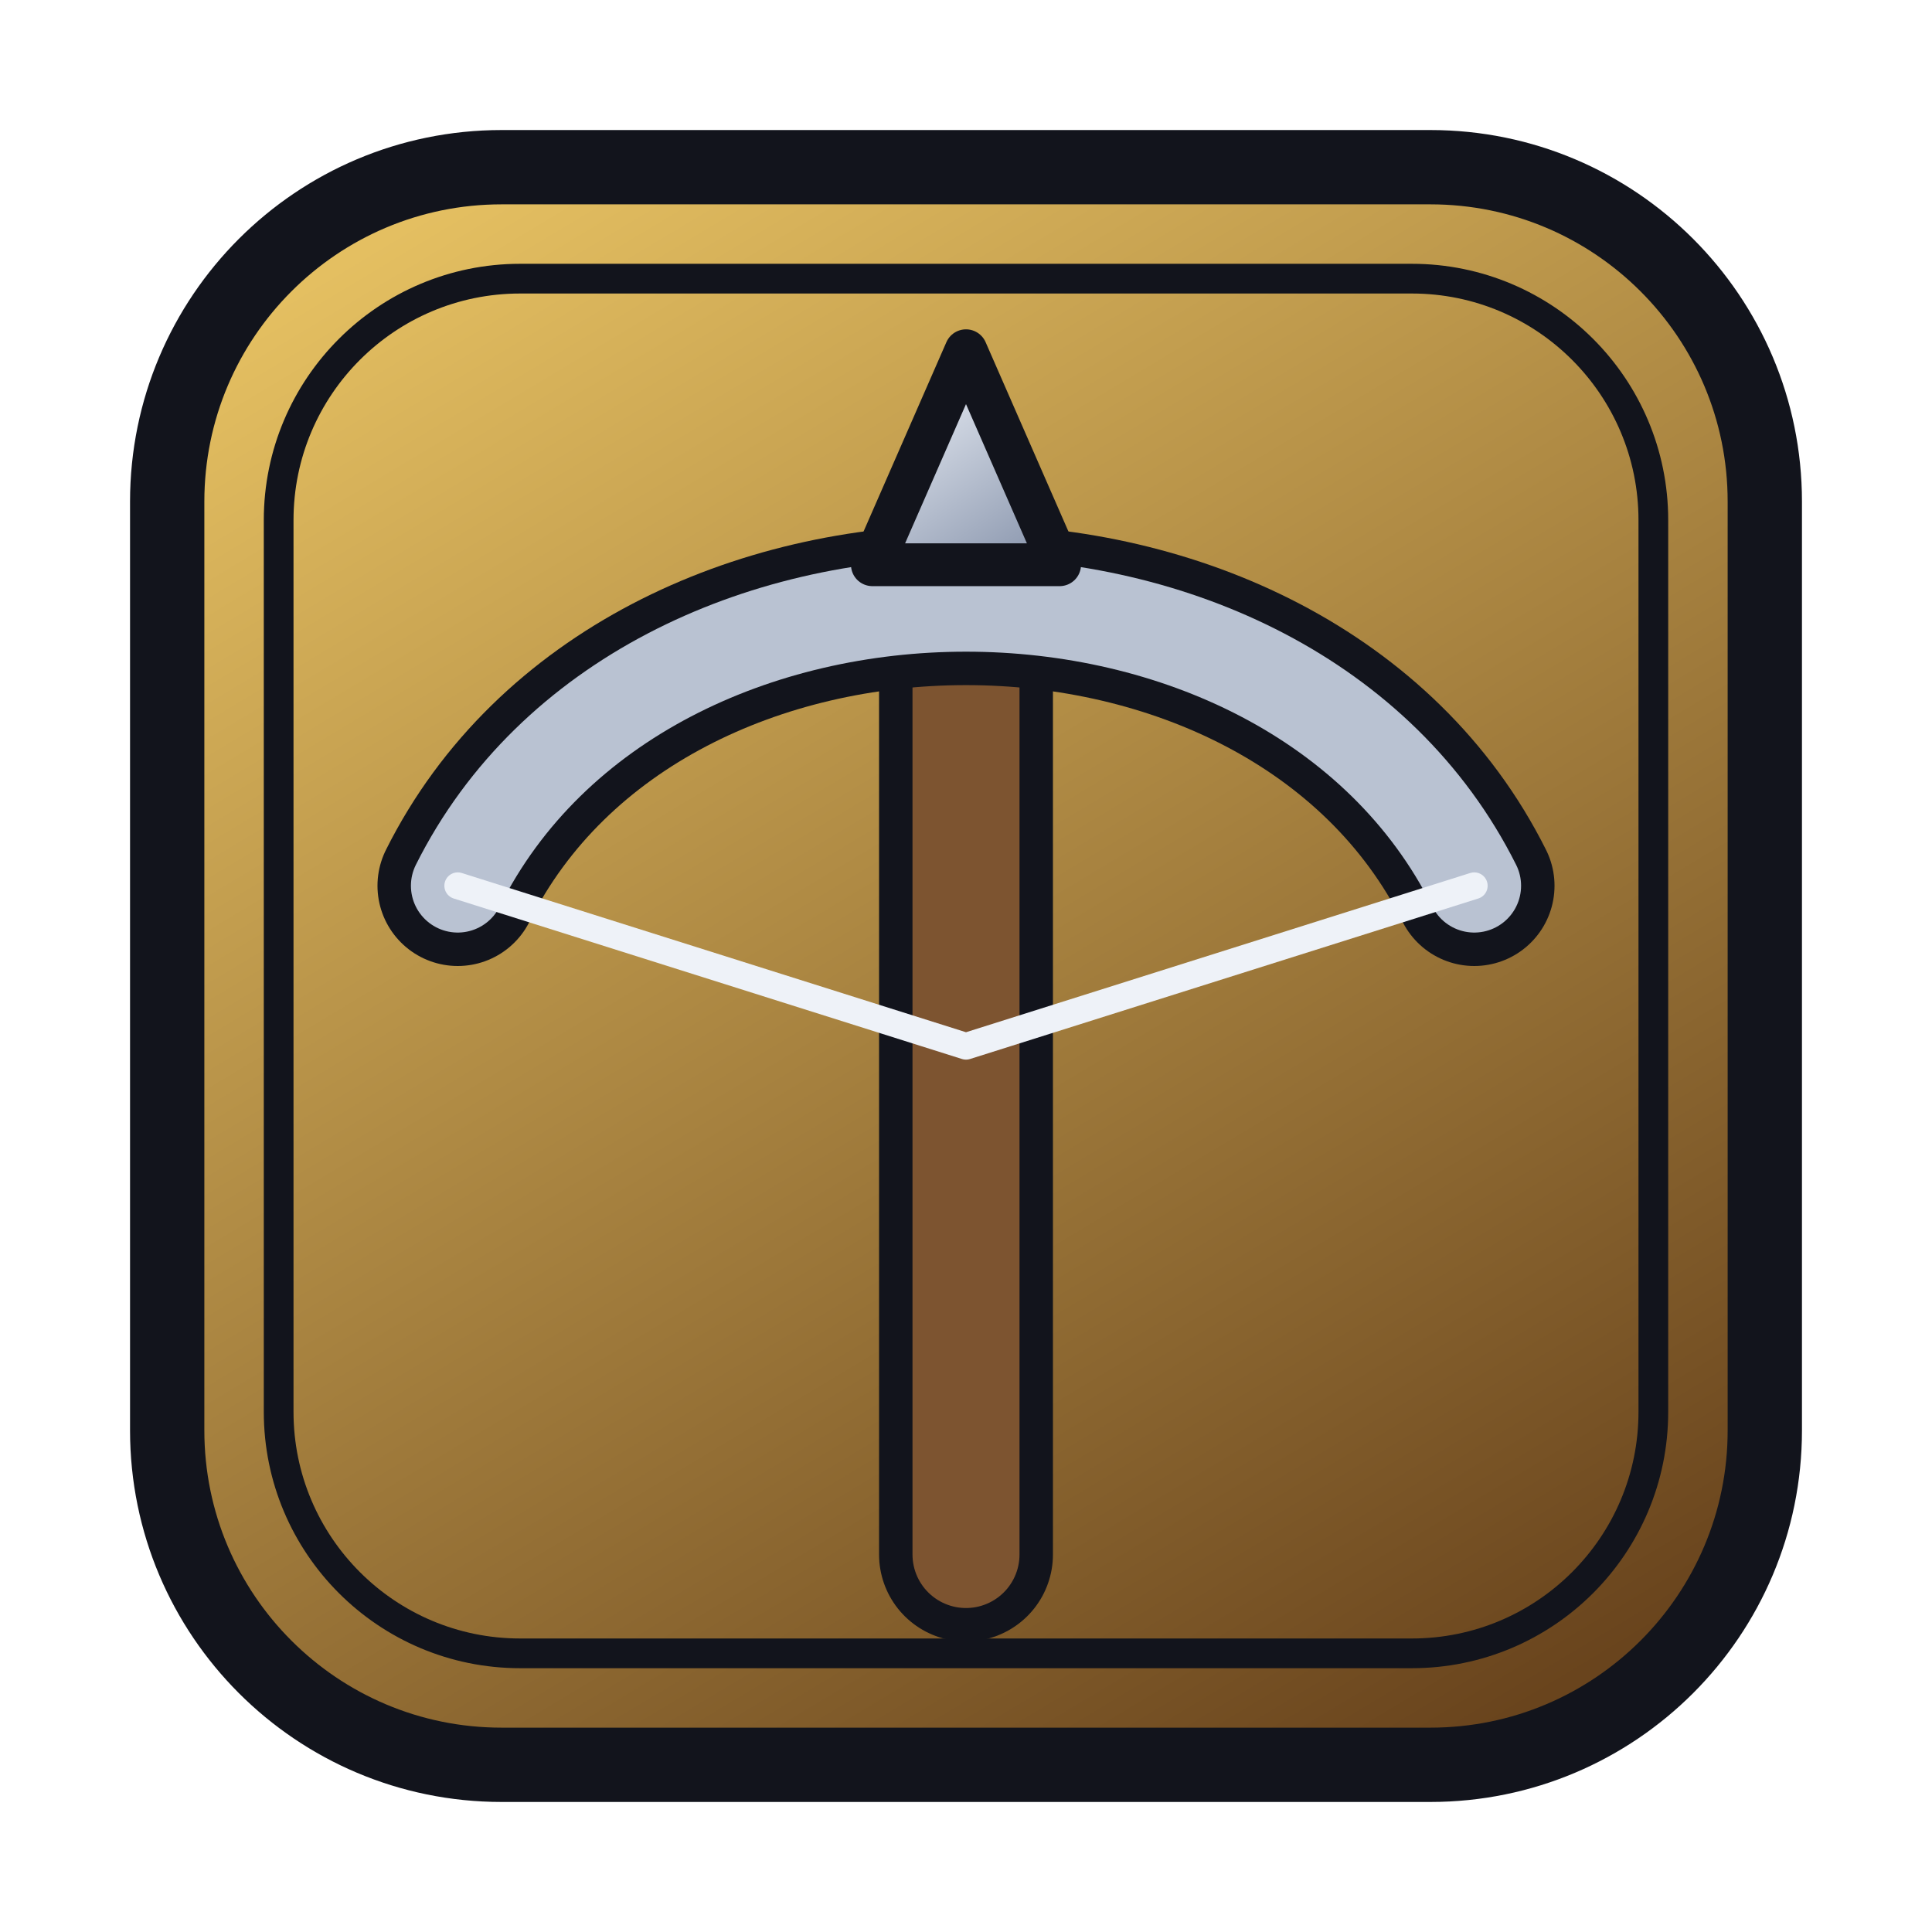
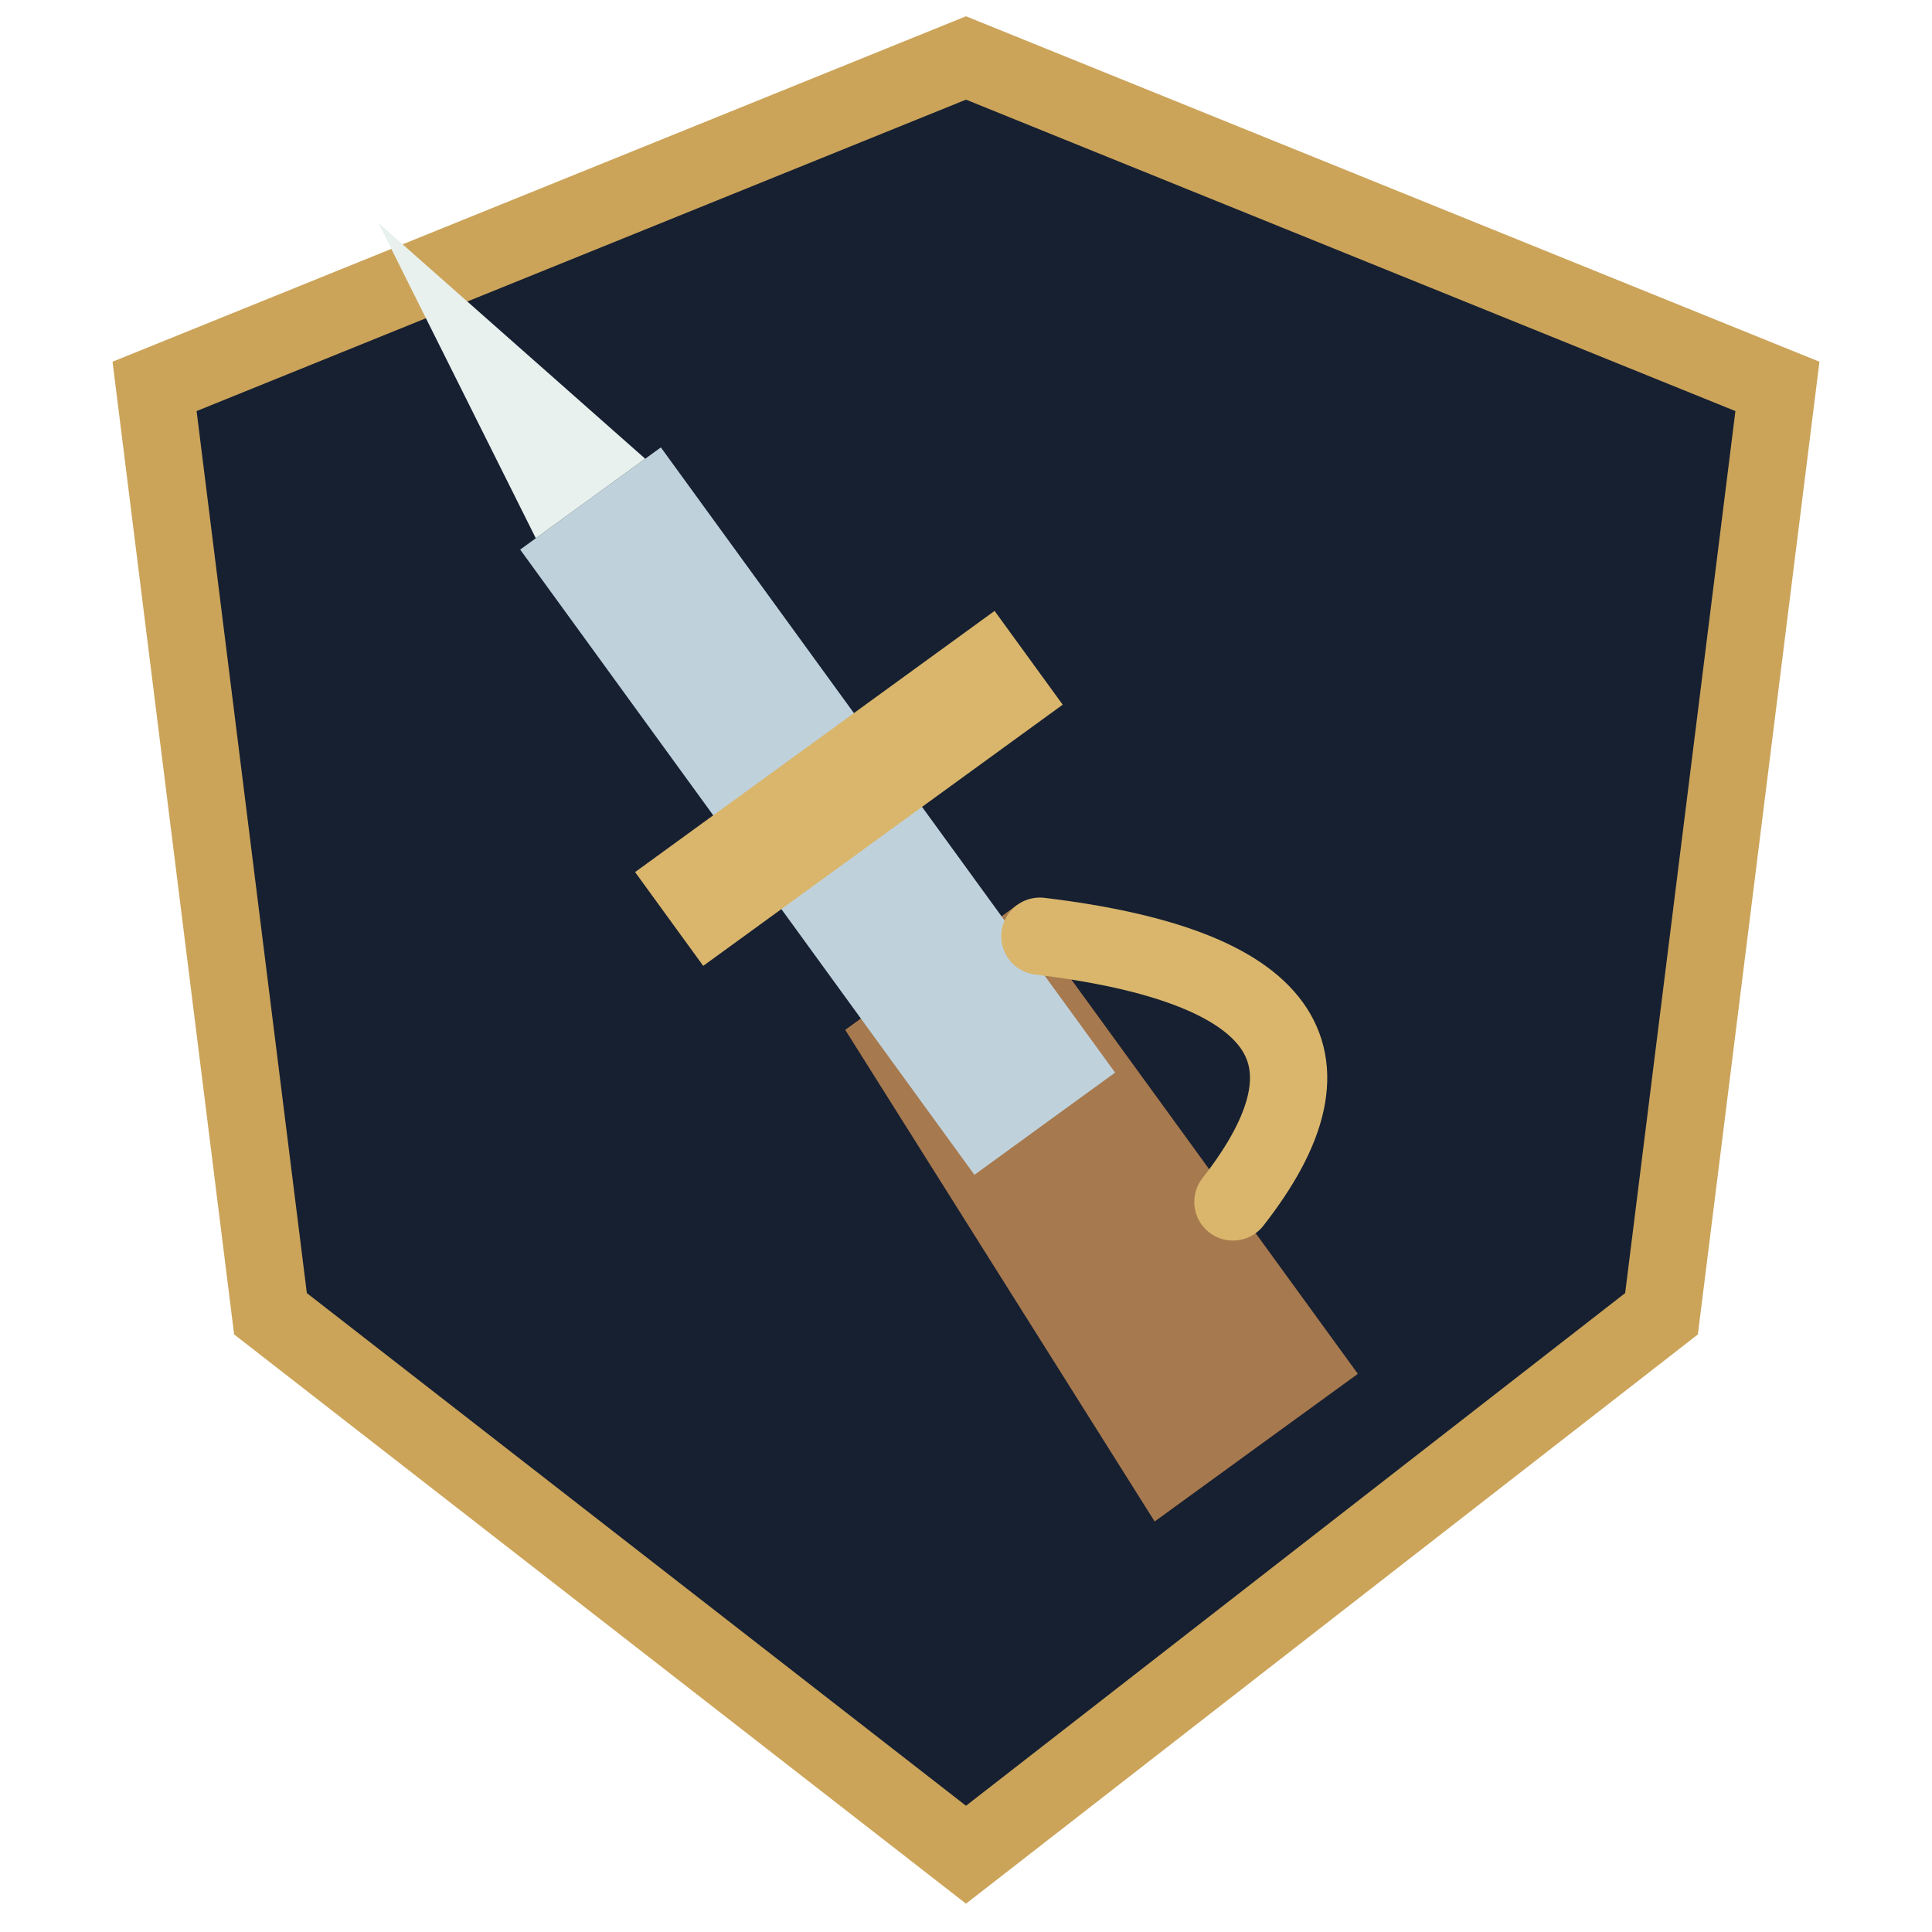
- <svg xmlns="http://www.w3.org/2000/svg" viewBox="-2 -2 104 104">
-   <defs>
-     <linearGradient id="gff7a6ba61b1b" x1="0.2" y1="0" x2="0.8" y2="1">
-       <stop offset="0" stop-color="#ff7a6b" />
-       <stop offset="1" stop-color="#a61b1b" />
-     </linearGradient>
-     <linearGradient id="gffe68ac9831c" x1="0.2" y1="0" x2="0.8" y2="1">
-       <stop offset="0" stop-color="#ffe68a" />
-       <stop offset="1" stop-color="#c9831c" />
-     </linearGradient>
-     <linearGradient id="ge4bf6169441d" x1="0.2" y1="0" x2="0.8" y2="1">
-       <stop offset="0" stop-color="#e4bf61" />
-       <stop offset="1" stop-color="#69441d" />
-     </linearGradient>
-     <linearGradient id="gdcf8ff55aeea" x1="0.2" y1="0" x2="0.8" y2="1">
-       <stop offset="0" stop-color="#dcf8ff" />
-       <stop offset="1" stop-color="#55aeea" />
-     </linearGradient>
-     <linearGradient id="gfff8a0f0a31c" x1="0.2" y1="0" x2="0.8" y2="1">
-       <stop offset="0" stop-color="#fff8a0" />
-       <stop offset="1" stop-color="#f0a31c" />
-     </linearGradient>
-     <linearGradient id="gf0f4fa8c98af" x1="0.2" y1="0" x2="0.8" y2="1">
-       <stop offset="0" stop-color="#f0f4fa" />
-       <stop offset="1" stop-color="#8c98af" />
-     </linearGradient>
-   </defs>
-   <rect x="7" y="7" width="86" height="86" rx="18" fill="url(#ge4bf6169441d)" stroke="#12141c" stroke-width="4" />
-   <rect x="13" y="13" width="74" height="74" rx="13" fill="none" stroke="#12141c" stroke-width="1.6" />
-   <g transform="translate(50 50) rotate(0) scale(0.72) translate(-50 -50)">
-     <polyline points="50,94 50,22" fill="none" stroke="#12141c" stroke-width="13" stroke-linecap="round" stroke-linejoin="round" />
-     <polyline points="50,94 50,22" fill="none" stroke="#7d5430" stroke-width="8" stroke-linecap="round" stroke-linejoin="round" />
-     <path d="M12 44 C26 16 74 16 88 44" fill="none" stroke="#12141c" stroke-width="12" stroke-linecap="round" />
-     <path d="M12 44 C26 16 74 16 88 44" fill="none" stroke="#b9c2d2" stroke-width="7" stroke-linecap="round" />
-     <polyline points="12,44 50,56 88,44" fill="none" stroke="#eef2f8" stroke-width="2" stroke-linecap="round" stroke-linejoin="round" />
-     <polygon points="50,4 43,20 57,20" fill="url(#gf0f4fa8c98af)" stroke="#12141c" stroke-width="3.2" stroke-linejoin="round" />
+ <svg xmlns="http://www.w3.org/2000/svg" viewBox="0 0 100 100">
+   <path fill="#172031" stroke="#cba45a" stroke-width="4" d="M50 3 92 20 86 68 50 96 14 68 8 20z" />
+   <g stroke-width="4" stroke-linecap="round" fill="none">
+     <g transform="rotate(-36 50 50)">
+       <path fill="#a7794e" d="M41 79h13V49H43z" />
+       <path fill="#bfd2dc" d="M44 19h9v40h-9z" />
+       <path fill="#e8f1ed" d="m45 19 3-18 4 18z" />
+       <path fill="#d9b66c" d="M39 36h23v6H39z" />
+       <path stroke="#d9b66c" d="M54 51q14 13 0 17" />
+     </g>
  </g>
</svg>
